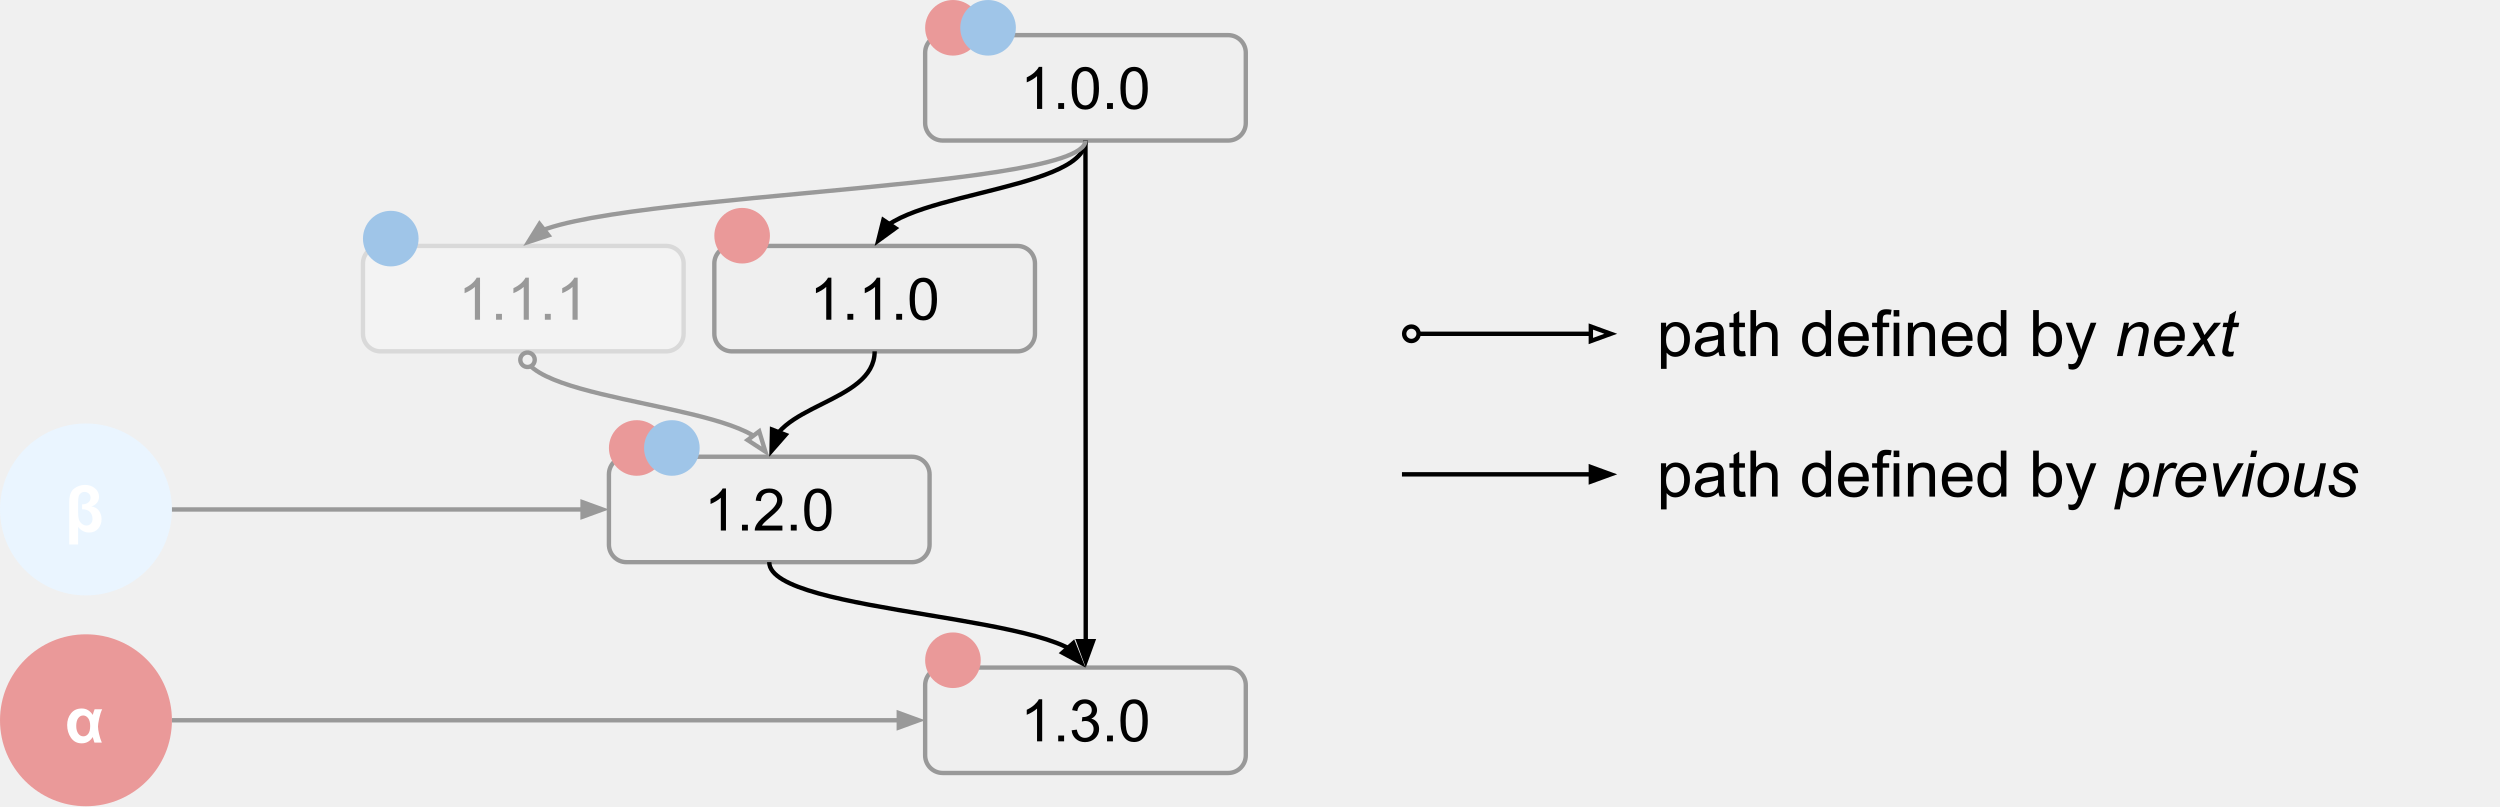
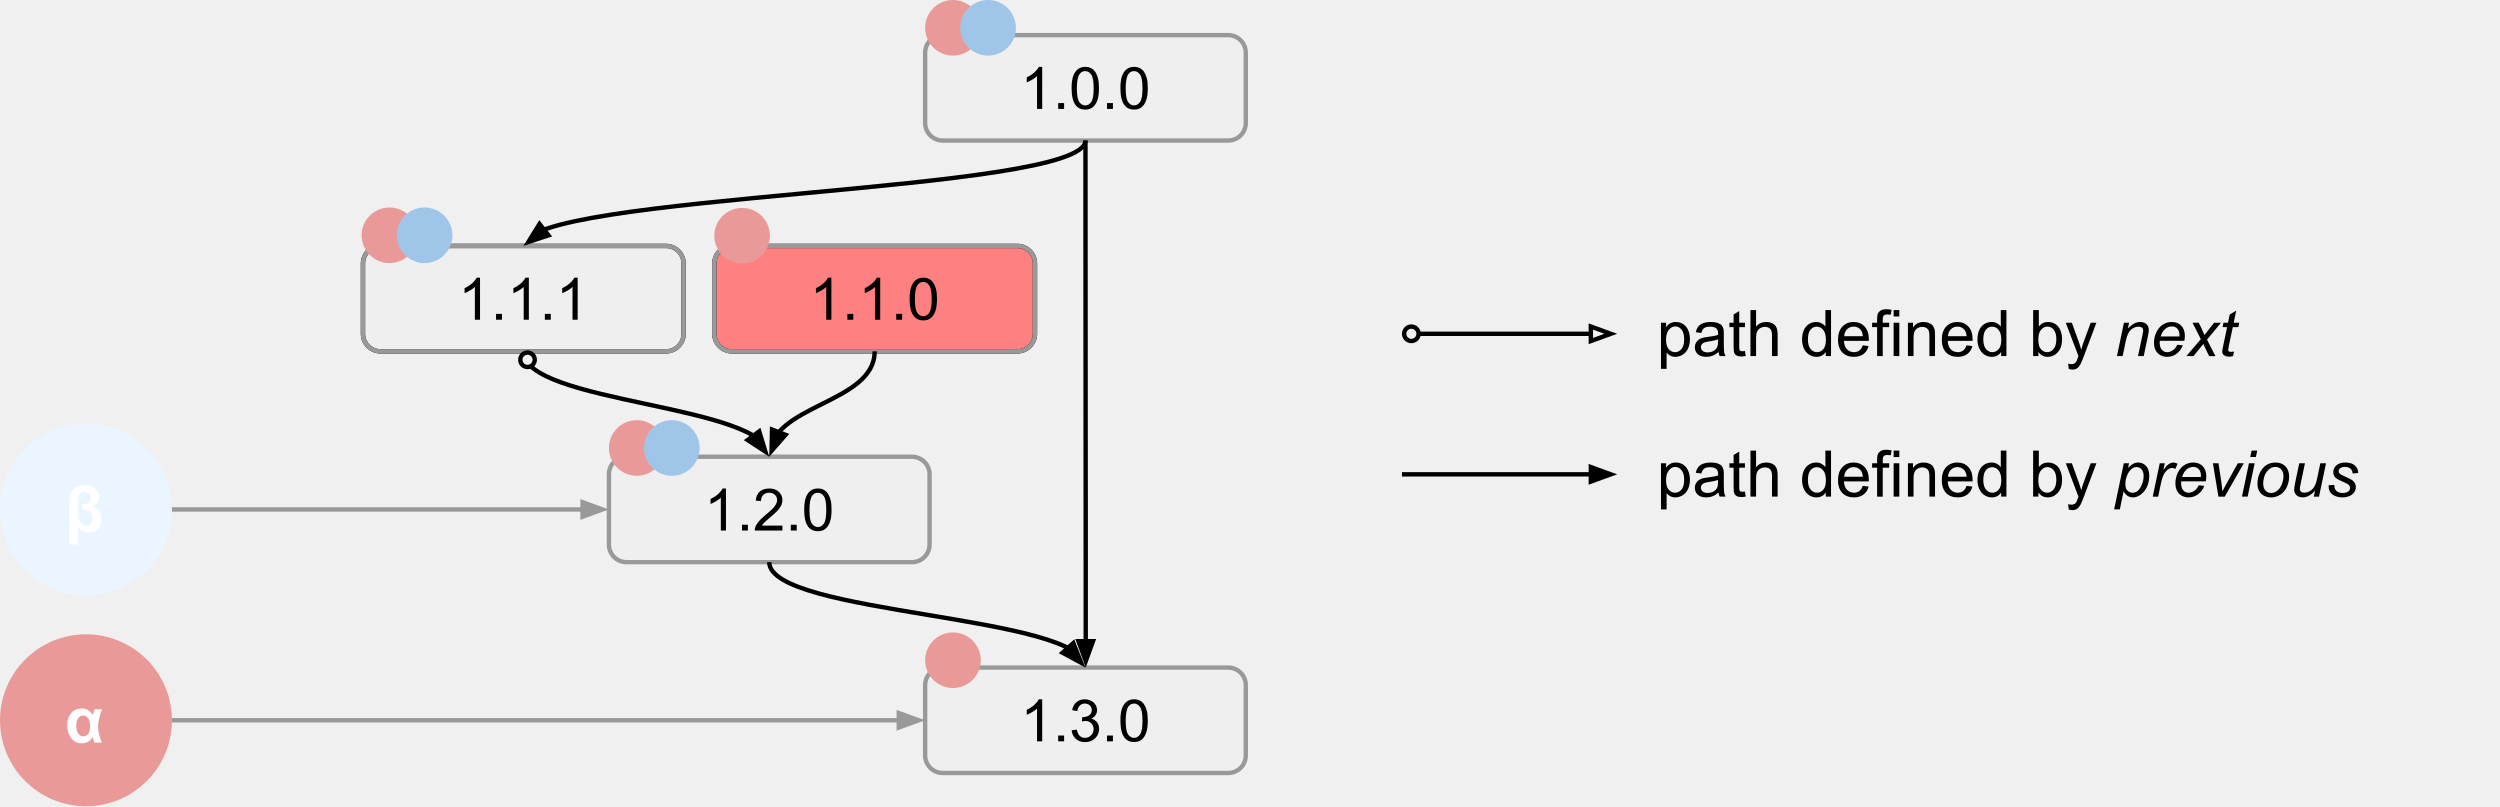
<svg xmlns="http://www.w3.org/2000/svg" version="1.1" viewBox="0 0 569.228 183.575" stroke-miterlimit="10" id="svg938" width="569.228" height="183.575" style="fill:none;stroke:none;stroke-linecap:square;stroke-miterlimit:10">
  <defs id="defs942" />
  <clipPath id="p.0">
    <path d="M 0,0 H 1152 V 864 H 0 Z" id="path803" style="clip-rule:nonzero" />
  </clipPath>
  <path style="fill:#000000;fill-opacity:0;fill-rule:evenodd" id="path806" d="m -250.063,-340 h 1152 v 864 h -1152 z" />
  <path style="fill:#efefef;fill-rule:evenodd" id="path808" d="m 210.646,12 v 0 c 0,-2.209 1.791,-4 4,-4 h 65.008 c 1.061,0 2.078,0.421 2.828,1.172 0.75,0.75 1.172,1.768 1.172,2.828 v 16 c 0,2.209 -1.791,4 -4,4 h -65.008 c -2.209,0 -4,-1.791 -4,-4 z" />
  <path style="fill-rule:evenodd;stroke:#999999;stroke-width:1;stroke-linecap:butt;stroke-linejoin:round" id="path810" d="m 210.646,12 v 0 c 0,-2.209 1.791,-4 4,-4 h 65.008 c 1.061,0 2.078,0.421 2.828,1.172 0.75,0.75 1.172,1.768 1.172,2.828 v 16 c 0,2.209 -1.791,4 -4,4 h -65.008 c -2.209,0 -4,-1.791 -4,-4 z" />
  <path style="fill:#000000;fill-rule:nonzero" id="path812" d="m 237.297,24.8 h -1.172 v -7.469 q -0.422,0.406 -1.109,0.812 -0.688,0.406 -1.234,0.609 V 17.613 q 0.984,-0.453 1.719,-1.109 0.734,-0.672 1.031,-1.281 h 0.766 z m 3.647,0 v -1.328 h 1.344 V 24.8 Z m 3.047,-4.703 q 0,-1.688 0.344,-2.719 0.359,-1.031 1.047,-1.594 0.688,-0.562 1.719,-0.562 0.781,0 1.359,0.312 0.578,0.297 0.953,0.891 0.375,0.578 0.594,1.422 0.219,0.828 0.219,2.25 0,1.672 -0.359,2.703 -0.344,1.031 -1.031,1.594 -0.672,0.562 -1.734,0.562 -1.375,0 -2.156,-0.984 -0.953,-1.188 -0.953,-3.875 z m 1.203,0 q 0,2.344 0.547,3.125 0.562,0.781 1.359,0.781 0.812,0 1.359,-0.781 0.562,-0.781 0.562,-3.125 0,-2.359 -0.562,-3.125 -0.547,-0.781 -1.359,-0.781 -0.812,0 -1.297,0.688 -0.609,0.875 -0.609,3.219 z m 6.866,4.703 v -1.328 h 1.344 V 24.8 Z m 3.047,-4.703 q 0,-1.688 0.344,-2.719 0.359,-1.031 1.047,-1.594 0.688,-0.562 1.719,-0.562 0.781,0 1.359,0.312 0.578,0.297 0.953,0.891 0.375,0.578 0.594,1.422 0.219,0.828 0.219,2.25 0,1.672 -0.359,2.703 -0.344,1.031 -1.031,1.594 -0.672,0.562 -1.734,0.562 -1.375,0 -2.156,-0.984 -0.953,-1.188 -0.953,-3.875 z m 1.203,0 q 0,2.344 0.547,3.125 0.562,0.781 1.359,0.781 0.812,0 1.359,-0.781 0.562,-0.781 0.562,-3.125 0,-2.359 -0.562,-3.125 -0.547,-0.781 -1.359,-0.781 -0.812,0 -1.297,0.688 -0.609,0.875 -0.609,3.219 z" />
-   <path style="fill:#efefef;fill-rule:evenodd" id="path814" d="m 162.646,60 v 0 c 0,-2.209 1.791,-4 4,-4 h 65.008 c 1.061,0 2.078,0.421 2.828,1.172 0.75,0.75 1.172,1.768 1.172,2.828 v 16 c 0,2.209 -1.791,4 -4,4 h -65.008 c -2.209,0 -4,-1.791 -4,-4 z" />
+   <path style="fill:#ff8080;fill-rule:evenodd;stroke:#000000;stroke-opacity:1" id="path814" d="m 162.646,60 v 0 c 0,-2.209 1.791,-4 4,-4 h 65.008 c 1.061,0 2.078,0.421 2.828,1.172 0.75,0.75 1.172,1.768 1.172,2.828 v 16 c 0,2.209 -1.791,4 -4,4 h -65.008 c -2.209,0 -4,-1.791 -4,-4 z" />
  <path style="fill-rule:evenodd;stroke:#999999;stroke-width:1;stroke-linecap:butt;stroke-linejoin:round" id="path816" d="m 162.646,60 v 0 c 0,-2.209 1.791,-4 4,-4 h 65.008 c 1.061,0 2.078,0.421 2.828,1.172 0.75,0.75 1.172,1.768 1.172,2.828 v 16 c 0,2.209 -1.791,4 -4,4 h -65.008 c -2.209,0 -4,-1.791 -4,-4 z" />
  <path style="fill:#000000;fill-rule:nonzero" id="path818" d="m 189.297,72.8 h -1.172 v -7.469 q -0.422,0.406 -1.109,0.812 -0.688,0.406 -1.234,0.609 V 65.612 q 0.984,-0.453 1.719,-1.109 0.734,-0.672 1.031,-1.281 h 0.766 z m 3.647,0 v -1.328 h 1.344 V 72.8 Z m 7.469,0 h -1.172 v -7.469 q -0.422,0.406 -1.109,0.812 -0.688,0.406 -1.234,0.609 V 65.612 q 0.984,-0.453 1.719,-1.109 0.734,-0.672 1.031,-1.281 h 0.766 z m 3.647,0 v -1.328 h 1.344 V 72.8 Z m 3.047,-4.703 q 0,-1.688 0.344,-2.719 0.359,-1.031 1.047,-1.594 0.688,-0.562 1.719,-0.562 0.781,0 1.359,0.312 0.578,0.297 0.953,0.891 0.375,0.578 0.594,1.422 0.219,0.828 0.219,2.25 0,1.672 -0.359,2.703 -0.344,1.031 -1.031,1.594 -0.672,0.562 -1.734,0.562 -1.375,0 -2.156,-0.984 -0.953,-1.188 -0.953,-3.875 z m 1.203,0 q 0,2.344 0.547,3.125 0.562,0.781 1.359,0.781 0.812,0 1.359,-0.781 0.562,-0.781 0.562,-3.125 0,-2.359 -0.562,-3.125 -0.547,-0.781 -1.359,-0.781 -0.812,0 -1.297,0.688 -0.609,0.875 -0.609,3.219 z" />
  <path style="fill:#efefef;fill-rule:evenodd" id="path820" d="m 138.646,108 v 0 c 0,-2.209 1.791,-4 4,-4 h 65.008 c 1.061,0 2.078,0.421 2.828,1.172 0.75,0.75 1.172,1.768 1.172,2.828 v 16 c 0,2.209 -1.791,4 -4,4 h -65.008 c -2.209,0 -4,-1.791 -4,-4 z" />
  <path style="fill-rule:evenodd;stroke:#999999;stroke-width:1;stroke-linecap:butt;stroke-linejoin:round" id="path822" d="m 138.646,108 v 0 c 0,-2.209 1.791,-4 4,-4 h 65.008 c 1.061,0 2.078,0.421 2.828,1.172 0.75,0.75 1.172,1.768 1.172,2.828 v 16 c 0,2.209 -1.791,4 -4,4 h -65.008 c -2.209,0 -4,-1.791 -4,-4 z" />
  <path style="fill:#000000;fill-rule:nonzero" id="path824" d="m 165.297,120.8 h -1.172 v -7.469 q -0.422,0.406 -1.109,0.812 -0.688,0.406 -1.234,0.609 v -1.141 q 0.984,-0.453 1.719,-1.109 0.734,-0.672 1.031,-1.281 h 0.766 z m 3.647,0 v -1.328 h 1.344 V 120.8 Z m 9.203,-1.125 v 1.125 h -6.297 q -0.016,-0.422 0.141,-0.812 0.234,-0.641 0.766,-1.266 0.531,-0.625 1.531,-1.453 1.562,-1.266 2.109,-2.016 0.547,-0.75 0.547,-1.406 0,-0.703 -0.5,-1.172 -0.5,-0.484 -1.297,-0.484 -0.859,0 -1.375,0.516 -0.5,0.5 -0.5,1.391 l -1.203,-0.109 q 0.125,-1.359 0.922,-2.062 0.812,-0.703 2.172,-0.703 1.375,0 2.172,0.766 0.812,0.75 0.812,1.875 0,0.578 -0.234,1.141 -0.234,0.547 -0.781,1.156 -0.547,0.609 -1.812,1.672 -1.047,0.891 -1.359,1.219 -0.297,0.312 -0.484,0.625 z m 1.912,1.125 v -1.328 h 1.344 V 120.8 Z m 3.047,-4.703 q 0,-1.688 0.344,-2.719 0.359,-1.031 1.047,-1.594 0.688,-0.562 1.719,-0.562 0.781,0 1.359,0.312 0.578,0.297 0.953,0.891 0.375,0.578 0.594,1.422 0.219,0.828 0.219,2.25 0,1.672 -0.359,2.703 -0.344,1.031 -1.031,1.594 -0.672,0.562 -1.734,0.562 -1.375,0 -2.156,-0.984 -0.953,-1.188 -0.953,-3.875 z m 1.203,0 q 0,2.344 0.547,3.125 0.562,0.781 1.359,0.781 0.812,0 1.359,-0.781 0.562,-0.781 0.562,-3.125 0,-2.359 -0.562,-3.125 -0.547,-0.781 -1.359,-0.781 -0.812,0 -1.297,0.688 -0.609,0.875 -0.609,3.219 z" />
  <path style="fill:#efefef;fill-rule:evenodd" id="path826" d="m 210.646,156 v 0 c 0,-2.209 1.791,-4 4,-4 h 65.008 c 1.061,0 2.078,0.421 2.828,1.172 0.75,0.75 1.172,1.768 1.172,2.828 v 16 c 0,2.209 -1.791,4 -4,4 h -65.008 c -2.209,0 -4,-1.791 -4,-4 z" />
  <path style="fill-rule:evenodd;stroke:#999999;stroke-width:1;stroke-linecap:butt;stroke-linejoin:round" id="path828" d="m 210.646,156 v 0 c 0,-2.209 1.791,-4 4,-4 h 65.008 c 1.061,0 2.078,0.421 2.828,1.172 0.75,0.75 1.172,1.768 1.172,2.828 v 16 c 0,2.209 -1.791,4 -4,4 h -65.008 c -2.209,0 -4,-1.791 -4,-4 z" />
  <path style="fill:#000000;fill-rule:nonzero" id="path830" d="m 237.297,168.8 h -1.172 v -7.469 q -0.422,0.406 -1.109,0.812 -0.688,0.406 -1.234,0.609 v -1.141 q 0.984,-0.453 1.719,-1.109 0.734,-0.672 1.031,-1.281 h 0.766 z m 3.647,0 v -1.328 h 1.344 V 168.8 Z m 3.062,-2.516 1.172,-0.156 q 0.203,1 0.688,1.438 0.484,0.438 1.172,0.438 0.828,0 1.391,-0.578 0.578,-0.578 0.578,-1.422 0,-0.797 -0.531,-1.312 -0.516,-0.531 -1.328,-0.531 -0.344,0 -0.828,0.125 l 0.125,-1.031 q 0.125,0.016 0.188,0.016 0.75,0 1.344,-0.391 0.609,-0.391 0.609,-1.203 0,-0.641 -0.438,-1.062 -0.438,-0.422 -1.125,-0.422 -0.688,0 -1.141,0.438 -0.453,0.422 -0.594,1.281 l -1.172,-0.219 q 0.219,-1.172 0.984,-1.812 0.766,-0.656 1.891,-0.656 0.781,0 1.438,0.344 0.656,0.328 1,0.906 0.359,0.578 0.359,1.234 0,0.609 -0.344,1.125 -0.328,0.5 -0.969,0.797 0.844,0.203 1.312,0.828 0.469,0.609 0.469,1.531 0,1.25 -0.922,2.125 -0.906,0.859 -2.297,0.859 -1.25,0 -2.094,-0.75 -0.828,-0.75 -0.938,-1.938 z m 8.053,2.516 v -1.328 h 1.344 V 168.8 Z m 3.047,-4.703 q 0,-1.688 0.344,-2.719 0.359,-1.031 1.047,-1.594 0.688,-0.562 1.719,-0.562 0.781,0 1.359,0.312 0.578,0.297 0.953,0.891 0.375,0.578 0.594,1.422 0.219,0.828 0.219,2.25 0,1.672 -0.359,2.703 -0.344,1.031 -1.031,1.594 -0.672,0.562 -1.734,0.562 -1.375,0 -2.156,-0.984 -0.953,-1.188 -0.953,-3.875 z m 1.203,0 q 0,2.344 0.547,3.125 0.562,0.781 1.359,0.781 0.812,0 1.359,-0.781 0.562,-0.781 0.562,-3.125 0,-2.359 -0.562,-3.125 -0.547,-0.781 -1.359,-0.781 -0.812,0 -1.297,0.688 -0.609,0.875 -0.609,3.219 z" />
  <path style="fill:#000000;fill-opacity:0;fill-rule:evenodd" id="path832" d="m 247.15,32 c 0,6 -12,9 -24,12 -12,3 -24,6 -24,12" />
-   <path style="fill-rule:evenodd;stroke:#000000;stroke-width:1;stroke-linecap:butt;stroke-linejoin:round" id="path834" d="m 247.15,32 c 0,6 -12,9 -24,12 -6,1.5 -12,3 -16.5,4.875 -1.125,0.469 -2.156,0.961 -3.07,1.482 -0.229,0.13 -0.45,0.263 -0.663,0.397 -0.107,0.067 -0.212,0.135 -0.314,0.203 l -0.099,0.067" />
-   <path style="fill:#000000;fill-rule:evenodd;stroke:#000000;stroke-width:1;stroke-linecap:butt" id="path836" d="m 201.133,50.101 -1.166,4.686 3.906,-2.84 z" />
  <path style="fill:#000000;fill-opacity:0;fill-rule:evenodd" id="path838" d="m 199.15,80 c 0,6 -6,9 -12,12 -6,3 -12,6 -12,12" />
  <path style="fill-rule:evenodd;stroke:#000000;stroke-width:1;stroke-linecap:butt;stroke-linejoin:round" id="path840" d="m 199.15,80 c 0,6 -6,9 -12,12 -3,1.5 -6,3 -8.25,4.875 -0.562,0.469 -1.078,0.961 -1.535,1.482 l -0.043,0.05" />
  <path style="fill:#000000;fill-rule:evenodd;stroke:#000000;stroke-width:1;stroke-linecap:butt" id="path842" d="m 175.782,97.809 -0.103,4.828 3.183,-3.632 z" />
  <path style="fill:#000000;fill-opacity:0;fill-rule:evenodd" id="path844" d="m 175.15,128 c 0,6 18,9 36,12 18,3 36,6 36,12" />
  <path style="fill-rule:evenodd;stroke:#000000;stroke-width:1;stroke-linecap:butt;stroke-linejoin:round" id="path846" d="m 175.15,128 c 0,6 18,9 36,12 9,1.5 18,3 24.75,4.875 1.688,0.469 3.234,0.961 4.606,1.482 0.686,0.261 1.327,0.529 1.92,0.805 0.148,0.069 0.294,0.139 0.436,0.209 l 0.296,0.15" />
  <path style="fill:#000000;fill-rule:evenodd;stroke:#000000;stroke-width:1;stroke-linecap:butt" id="path848" d="m 241.924,148.62 4.253,2.289 -1.787,-4.487 z" />
  <path style="fill:#000000;fill-opacity:0;fill-rule:evenodd" id="path850" d="m 247.15,32 c 0,30 0.016,45 0.032,60 0.016,15 0.032,30 0.032,60" />
  <path style="fill-rule:evenodd;stroke:#000000;stroke-width:1;stroke-linecap:butt;stroke-linejoin:round" id="path852" d="m 247.15,32 c 0,30 0.016,45 0.032,60 0.008,7.5 0.016,15 0.022,24.375 0.003,4.688 0.005,9.844 0.007,15.703 L 247.212,146" />
  <path style="fill:#000000;fill-rule:evenodd;stroke:#000000;stroke-width:1;stroke-linecap:butt" id="path854" d="m 245.56,146 1.652,4.538 1.651,-4.538 z" />
-   <path style="fill:#f3f3f3;fill-rule:evenodd" id="path856" d="m 82.646,60 v 0 c 0,-2.209 1.791,-4 4,-4 h 65.008 c 1.061,0 2.078,0.421 2.828,1.172 0.75,0.75 1.172,1.768 1.172,2.828 v 16 c 0,2.209 -1.791,4 -4,4 H 86.646 c -2.209,0 -4,-1.791 -4,-4 z" />
-   <path style="fill-rule:evenodd;stroke:#d9d9d9;stroke-width:1;stroke-linecap:butt;stroke-linejoin:round" id="path858" d="m 82.646,60 v 0 c 0,-2.209 1.791,-4 4,-4 h 65.008 c 1.061,0 2.078,0.421 2.828,1.172 0.75,0.75 1.172,1.768 1.172,2.828 v 16 c 0,2.209 -1.791,4 -4,4 H 86.646 c -2.209,0 -4,-1.791 -4,-4 z" />
-   <path style="fill:#999999;fill-rule:nonzero" id="path860" d="m 109.297,72.8 h -1.172 v -7.469 q -0.422,0.406 -1.109,0.812 -0.688,0.406 -1.234,0.609 V 65.612 q 0.984,-0.453 1.719,-1.109 0.734,-0.672 1.031,-1.281 h 0.766 z m 3.647,0 v -1.328 h 1.344 V 72.8 Z m 7.469,0 h -1.172 v -7.469 q -0.422,0.406 -1.109,0.812 -0.688,0.406 -1.234,0.609 V 65.612 q 0.984,-0.453 1.719,-1.109 0.734,-0.672 1.031,-1.281 h 0.766 z m 3.647,0 v -1.328 h 1.344 V 72.8 Z m 7.469,0 h -1.172 v -7.469 q -0.422,0.406 -1.109,0.812 -0.688,0.406 -1.234,0.609 V 65.612 q 0.984,-0.453 1.719,-1.109 0.734,-0.672 1.031,-1.281 h 0.766 z" />
+   <path style="fill:#efefef;fill-rule:evenodd;stroke:#000000;stroke-opacity:1;fill-opacity:1" id="path856" d="m 82.646,60 v 0 c 0,-2.209 1.791,-4 4,-4 h 65.008 c 1.061,0 2.078,0.421 2.828,1.172 0.75,0.75 1.172,1.768 1.172,2.828 v 16 c 0,2.209 -1.791,4 -4,4 H 86.646 c -2.209,0 -4,-1.791 -4,-4 z" />
+   <path style="fill-rule:evenodd;stroke:#999999;stroke-width:1;stroke-linecap:butt;stroke-linejoin:round;stroke-opacity:1" id="path858" d="m 82.646,60 v 0 c 0,-2.209 1.791,-4 4,-4 h 65.008 c 1.061,0 2.078,0.421 2.828,1.172 0.75,0.75 1.172,1.768 1.172,2.828 v 16 c 0,2.209 -1.791,4 -4,4 H 86.646 c -2.209,0 -4,-1.791 -4,-4 z" />
+   <path style="fill:#000000;fill-rule:nonzero;fill-opacity:1" id="path860" d="m 109.297,72.8 h -1.172 v -7.469 q -0.422,0.406 -1.109,0.812 -0.688,0.406 -1.234,0.609 V 65.612 q 0.984,-0.453 1.719,-1.109 0.734,-0.672 1.031,-1.281 h 0.766 z m 3.647,0 v -1.328 h 1.344 V 72.8 Z m 7.469,0 h -1.172 v -7.469 q -0.422,0.406 -1.109,0.812 -0.688,0.406 -1.234,0.609 V 65.612 q 0.984,-0.453 1.719,-1.109 0.734,-0.672 1.031,-1.281 h 0.766 z m 3.647,0 v -1.328 h 1.344 V 72.8 Z m 7.469,0 h -1.172 v -7.469 q -0.422,0.406 -1.109,0.812 -0.688,0.406 -1.234,0.609 V 65.612 q 0.984,-0.453 1.719,-1.109 0.734,-0.672 1.031,-1.281 h 0.766 z" />
  <path style="fill:#000000;fill-opacity:0;fill-rule:evenodd" id="path862" d="m 247.15,32 c 0,6 -32,9 -64,12 -32,3 -64,6 -64,12" />
-   <path style="fill-rule:evenodd;stroke:#999999;stroke-width:1;stroke-linecap:butt;stroke-linejoin:round" id="path864" d="m 247.15,32 c 0,6 -32,9 -64,12 -16,1.5 -32,3 -44,4.875 -6,0.938 -11,1.969 -14.5,3.141 -0.219,0.073 -0.432,0.147 -0.639,0.221 l -0.146,0.053" />
-   <path style="fill:#999999;fill-rule:evenodd;stroke:#999999;stroke-width:1;stroke-linecap:butt" id="path866" d="m 122.844,50.992 -2.546,4.104 4.588,-1.508 z" />
+   <path style="fill-rule:evenodd;stroke:#000000;stroke-width:1;stroke-linecap:butt;stroke-linejoin:round;stroke-opacity:1" id="path864" d="m 247.15,32 c 0,6 -32,9 -64,12 -16,1.5 -32,3 -44,4.875 -6,0.938 -11,1.969 -14.5,3.141 -0.219,0.073 -0.432,0.147 -0.639,0.221 l -0.146,0.053" />
+   <path style="fill:#000000;fill-rule:evenodd;stroke:#000000;stroke-width:1;stroke-linecap:butt;stroke-opacity:1;fill-opacity:1" id="path866" d="m 122.844,50.992 -2.546,4.104 4.588,-1.508 z" />
  <path style="fill:#000000;fill-opacity:0;fill-rule:evenodd" id="path868" d="m 119.15,80 c 0,6 14,9 28,12 14,3 28,6 28,12" />
-   <path style="fill-rule:evenodd;stroke:#999999;stroke-width:1;stroke-linecap:butt;stroke-linejoin:round" id="path870" d="m 120.849,83.388 0.164,0.151 c 0.17,0.151 0.352,0.3 0.543,0.446 1.531,1.172 3.719,2.203 6.344,3.141 5.25,1.875 12.25,3.375 19.25,4.875 7,1.5 14,3 19.25,4.875 1.312,0.469 2.516,0.961 3.582,1.482 0.533,0.261 1.032,0.529 1.494,0.805 l 0.068,0.042" />
-   <path style="fill-rule:nonzero;stroke:#999999;stroke-width:1;stroke-linecap:butt" id="path872" d="m 119.374,80.447 c 0.812,-0.407 1.801,-0.079 2.208,0.733 0.407,0.812 0.079,1.801 -0.733,2.208 -0.812,0.407 -1.801,0.079 -2.208,-0.733 -0.407,-0.812 -0.079,-1.801 0.733,-2.208 z" />
-   <path style="fill-rule:evenodd;stroke:#999999;stroke-width:1;stroke-linecap:butt" id="path874" d="m 170.224,100.197 4.047,2.634 -1.407,-4.62 z" />
+   <path style="fill-rule:evenodd;stroke:#000000;stroke-width:1;stroke-linecap:butt;stroke-linejoin:round;stroke-opacity:1" id="path870" d="m 120.849,83.388 0.164,0.151 c 0.17,0.151 0.352,0.3 0.543,0.446 1.531,1.172 3.719,2.203 6.344,3.141 5.25,1.875 12.25,3.375 19.25,4.875 7,1.5 14,3 19.25,4.875 1.312,0.469 2.516,0.961 3.582,1.482 0.533,0.261 1.032,0.529 1.494,0.805 l 0.068,0.042" />
+   <path style="fill-rule:nonzero;stroke:#000000;stroke-width:1;stroke-linecap:butt;stroke-opacity:1" id="path872" d="m 119.374,80.447 c 0.812,-0.407 1.801,-0.079 2.208,0.733 0.407,0.812 0.079,1.801 -0.733,2.208 -0.812,0.407 -1.801,0.079 -2.208,-0.733 -0.407,-0.812 -0.079,-1.801 0.733,-2.208 z" />
+   <path style="fill-rule:evenodd;stroke:#000000;stroke-width:1;stroke-linecap:butt;stroke-opacity:1;fill:#000000;fill-opacity:1" id="path874" d="m 170.224,100.197 4.047,2.634 -1.407,-4.62 z" />
  <path style="fill:#000000;fill-opacity:0;fill-rule:evenodd" id="path876" d="m 319.213,76 h 49.008" />
  <path style="fill-rule:evenodd;stroke:#000000;stroke-width:1;stroke-linecap:butt;stroke-linejoin:round" id="path878" d="m 323.003,76 h 39.218" />
  <path style="fill-rule:nonzero;stroke:#000000;stroke-width:1;stroke-linecap:butt" id="path880" d="m 319.713,76 c 0,-0.909 0.737,-1.645 1.645,-1.645 0.909,0 1.645,0.736 1.645,1.645 0,0.909 -0.737,1.645 -1.645,1.645 -0.909,0 -1.645,-0.736 -1.645,-1.645 z" />
  <path style="fill-rule:evenodd;stroke:#000000;stroke-width:1;stroke-linecap:butt" id="path882" d="M 362.22,77.652 366.759,76 362.22,74.348 Z" />
  <path style="fill:#000000;fill-opacity:0;fill-rule:evenodd" id="path884" d="m 319.213,108 h 49.008" />
  <path style="fill-rule:evenodd;stroke:#000000;stroke-width:1;stroke-linecap:butt;stroke-linejoin:round" id="path886" d="m 319.213,108 h 43.008" />
  <path style="fill:#000000;fill-rule:evenodd;stroke:#000000;stroke-width:1;stroke-linecap:butt" id="path888" d="M 362.22,109.652 366.759,108 l -4.538,-1.652 z" />
  <path style="fill:#000000;fill-opacity:0;fill-rule:evenodd" id="path890" d="m 368.22,96 h 201.008 v 24 H 368.22 Z" />
  <path style="fill:#000000;fill-rule:nonzero" id="path892" d="m 378.189,115.986 v -10.5 h 1.172 v 0.984 q 0.422,-0.578 0.938,-0.859 0.516,-0.297 1.266,-0.297 0.969,0 1.719,0.5 0.75,0.5 1.125,1.422 0.375,0.906 0.375,1.984 0,1.172 -0.422,2.109 -0.406,0.922 -1.219,1.422 -0.797,0.5 -1.672,0.5 -0.641,0 -1.156,-0.266 -0.516,-0.281 -0.844,-0.688 v 3.688 z m 1.156,-6.656 q 0,1.453 0.594,2.156 0.609,0.703 1.453,0.703 0.859,0 1.469,-0.719 0.609,-0.734 0.609,-2.25 0,-1.453 -0.609,-2.172 -0.594,-0.734 -1.422,-0.734 -0.812,0 -1.453,0.781 -0.641,0.766 -0.641,2.234 z m 11.948,2.812 q -0.719,0.609 -1.375,0.859 -0.656,0.25 -1.422,0.25 -1.25,0 -1.922,-0.609 -0.672,-0.609 -0.672,-1.562 0,-0.562 0.25,-1.016 0.25,-0.469 0.656,-0.75 0.422,-0.281 0.938,-0.422 0.375,-0.094 1.141,-0.188 1.562,-0.188 2.297,-0.453 0.016,-0.266 0.016,-0.328 0,-0.797 -0.375,-1.109 -0.484,-0.438 -1.453,-0.438 -0.922,0 -1.359,0.328 -0.422,0.312 -0.625,1.109 l -1.266,-0.172 q 0.172,-0.797 0.562,-1.297 0.391,-0.5 1.141,-0.766 0.75,-0.266 1.719,-0.266 0.984,0 1.594,0.234 0.609,0.219 0.891,0.562 0.281,0.344 0.406,0.875 0.062,0.328 0.062,1.188 v 1.719 q 0,1.797 0.078,2.281 0.078,0.469 0.328,0.906 h -1.344 q -0.203,-0.406 -0.266,-0.938 z m -0.109,-2.875 q -0.703,0.281 -2.094,0.484 -0.797,0.109 -1.125,0.266 -0.328,0.141 -0.516,0.422 -0.172,0.266 -0.172,0.594 0,0.516 0.391,0.859 0.391,0.344 1.141,0.344 0.734,0 1.312,-0.312 0.594,-0.328 0.859,-0.891 0.203,-0.438 0.203,-1.297 z m 6.12,2.656 0.188,1.141 q -0.547,0.109 -0.984,0.109 -0.688,0 -1.078,-0.219 -0.391,-0.219 -0.547,-0.578 -0.156,-0.359 -0.156,-1.516 v -4.375 h -0.953 v -1 h 0.953 v -1.891 l 1.281,-0.766 v 2.656 h 1.297 v 1 h -1.297 v 4.438 q 0,0.547 0.062,0.719 0.078,0.156 0.219,0.25 0.156,0.078 0.453,0.078 0.203,0 0.562,-0.047 z m 1.259,1.156 v -10.484 h 1.281 v 3.75 q 0.906,-1.031 2.281,-1.031 0.844,0 1.469,0.328 0.625,0.328 0.891,0.922 0.266,0.578 0.266,1.703 v 4.812 h -1.281 v -4.812 q 0,-0.969 -0.422,-1.406 -0.422,-0.438 -1.188,-0.438 -0.578,0 -1.078,0.297 -0.5,0.297 -0.719,0.812 -0.219,0.5 -0.219,1.391 v 4.156 z m 17.145,0 v -0.953 q -0.719,1.125 -2.125,1.125 -0.906,0 -1.672,-0.5 -0.75,-0.5 -1.172,-1.391 -0.422,-0.906 -0.422,-2.078 0,-1.141 0.375,-2.062 0.391,-0.922 1.141,-1.406 0.766,-0.5 1.703,-0.5 0.688,0 1.219,0.297 0.531,0.281 0.875,0.734 v -3.75 h 1.281 v 10.484 z m -4.062,-3.797 q 0,1.469 0.609,2.188 0.625,0.719 1.453,0.719 0.844,0 1.438,-0.688 0.594,-0.688 0.594,-2.109 0,-1.562 -0.609,-2.281 -0.594,-0.734 -1.484,-0.734 -0.844,0 -1.422,0.703 -0.578,0.703 -0.578,2.203 z m 12.495,1.344 1.328,0.172 q -0.312,1.172 -1.172,1.812 -0.844,0.641 -2.172,0.641 -1.672,0 -2.656,-1.016 -0.969,-1.031 -0.969,-2.891 0,-1.922 0.984,-2.969 1,-1.062 2.578,-1.062 1.516,0 2.484,1.031 0.969,1.031 0.969,2.922 0,0.109 -0.016,0.344 h -5.656 q 0.062,1.25 0.703,1.922 0.641,0.656 1.594,0.656 0.703,0 1.203,-0.359 0.5,-0.375 0.797,-1.203 z m -4.234,-2.078 h 4.25 q -0.094,-0.953 -0.484,-1.438 -0.625,-0.75 -1.609,-0.75 -0.875,0 -1.484,0.594 -0.609,0.594 -0.672,1.594 z m 7.495,4.531 v -6.594 h -1.141 v -1 h 1.141 v -0.812 q 0,-0.766 0.125,-1.141 0.188,-0.5 0.656,-0.812 0.469,-0.312 1.312,-0.312 0.547,0 1.203,0.125 l -0.188,1.125 q -0.406,-0.062 -0.766,-0.062 -0.578,0 -0.828,0.25 -0.234,0.25 -0.234,0.938 v 0.703 h 1.469 v 1 h -1.469 v 6.594 z m 3.759,-9.016 v -1.469 h 1.297 v 1.469 z m 0,9.016 v -7.594 h 1.297 v 7.594 z m 3.256,0 v -7.594 h 1.156 v 1.078 q 0.844,-1.25 2.422,-1.25 0.688,0 1.266,0.25 0.578,0.234 0.859,0.641 0.281,0.406 0.406,0.953 0.062,0.359 0.062,1.25 v 4.672 h -1.281 v -4.625 q 0,-0.781 -0.156,-1.172 -0.156,-0.391 -0.547,-0.625 -0.375,-0.234 -0.891,-0.234 -0.812,0 -1.422,0.531 -0.594,0.516 -0.594,1.969 v 4.156 z m 13.354,-2.453 1.328,0.172 q -0.312,1.172 -1.172,1.812 -0.844,0.641 -2.172,0.641 -1.672,0 -2.656,-1.016 -0.969,-1.031 -0.969,-2.891 0,-1.922 0.984,-2.969 1,-1.062 2.578,-1.062 1.516,0 2.484,1.031 0.969,1.031 0.969,2.922 0,0.109 -0.016,0.344 h -5.656 q 0.062,1.25 0.703,1.922 0.641,0.656 1.594,0.656 0.703,0 1.203,-0.359 0.5,-0.375 0.797,-1.203 z m -4.234,-2.078 h 4.25 q -0.094,-0.953 -0.484,-1.438 -0.625,-0.75 -1.609,-0.75 -0.875,0 -1.484,0.594 -0.609,0.594 -0.672,1.594 z m 12.104,4.531 v -0.953 q -0.719,1.125 -2.125,1.125 -0.906,0 -1.672,-0.5 -0.75,-0.5 -1.172,-1.391 -0.422,-0.906 -0.422,-2.078 0,-1.141 0.375,-2.062 0.391,-0.922 1.141,-1.406 0.766,-0.5 1.703,-0.5 0.688,0 1.219,0.297 0.531,0.281 0.875,0.734 v -3.75 h 1.281 v 10.484 z m -4.062,-3.797 q 0,1.469 0.609,2.188 0.625,0.719 1.453,0.719 0.844,0 1.438,-0.688 0.594,-0.688 0.594,-2.109 0,-1.562 -0.609,-2.281 -0.594,-0.734 -1.484,-0.734 -0.844,0 -1.422,0.703 -0.578,0.703 -0.578,2.203 z m 12.551,3.797 h -1.203 v -10.484 h 1.297 v 3.734 q 0.812,-1.016 2.078,-1.016 0.703,0 1.328,0.281 0.625,0.281 1.031,0.797 0.406,0.5 0.625,1.234 0.234,0.719 0.234,1.531 0,1.969 -0.969,3.031 -0.953,1.062 -2.312,1.062 -1.344,0 -2.109,-1.125 z m -0.016,-3.859 q 0,1.375 0.375,1.984 0.609,0.984 1.641,0.984 0.844,0 1.453,-0.734 0.625,-0.734 0.625,-2.188 0,-1.484 -0.594,-2.188 -0.594,-0.719 -1.422,-0.719 -0.844,0 -1.469,0.734 -0.609,0.734 -0.609,2.125 z m 6.917,6.781 -0.141,-1.203 q 0.422,0.109 0.734,0.109 0.438,0 0.688,-0.141 0.266,-0.141 0.422,-0.406 0.125,-0.188 0.391,-0.953 0.047,-0.109 0.125,-0.312 l -2.891,-7.609 h 1.391 l 1.578,4.391 q 0.312,0.844 0.547,1.766 0.234,-0.891 0.531,-1.734 l 1.625,-4.422 h 1.297 l -2.891,7.719 q -0.469,1.25 -0.734,1.734 -0.344,0.625 -0.781,0.922 -0.438,0.297 -1.062,0.297 -0.375,0 -0.828,-0.156 z" />
  <path style="fill:#000000;fill-rule:nonzero" id="path894" d="m 481.368,115.986 2.203,-10.5 h 1.188 l -0.219,1.047 q 0.672,-0.688 1.188,-0.953 0.531,-0.266 1.125,-0.266 1.078,0 1.797,0.797 0.719,0.781 0.719,2.25 0,1.188 -0.391,2.172 -0.391,0.969 -0.969,1.562 -0.578,0.594 -1.172,0.875 -0.578,0.281 -1.188,0.281 -1.375,0 -2.125,-1.391 l -0.859,4.125 z m 2.562,-6.016 q 0,0.859 0.125,1.188 0.188,0.469 0.594,0.75 0.406,0.281 0.938,0.281 1.125,0 1.812,-1.25 0.688,-1.266 0.688,-2.562 0,-0.969 -0.469,-1.5 -0.469,-0.531 -1.156,-0.531 -0.484,0 -0.906,0.266 -0.422,0.266 -0.781,0.781 -0.359,0.516 -0.609,1.266 -0.234,0.75 -0.234,1.312 z m 6.229,3.109 1.594,-7.594 h 1.141 l -0.328,1.547 q 0.594,-0.875 1.156,-1.297 0.562,-0.422 1.156,-0.422 0.375,0 0.938,0.266 l -0.516,1.203 q -0.344,-0.234 -0.75,-0.234 -0.672,0 -1.391,0.766 -0.719,0.75 -1.125,2.719 l -0.641,3.047 z m 10.459,-2.578 1.266,0.125 q -0.266,0.938 -1.25,1.781 -0.969,0.844 -2.328,0.844 -0.844,0 -1.547,-0.391 -0.703,-0.391 -1.078,-1.125 -0.359,-0.75 -0.359,-1.703 0,-1.25 0.562,-2.422 0.578,-1.172 1.5,-1.734 0.922,-0.562 1.984,-0.562 1.359,0 2.172,0.844 0.812,0.844 0.812,2.297 0,0.562 -0.109,1.141 h -5.594 q -0.031,0.234 -0.031,0.406 0,1.062 0.484,1.625 0.5,0.562 1.203,0.562 0.672,0 1.312,-0.438 0.641,-0.438 1,-1.25 z m -3.766,-1.891 h 4.266 q 0.016,-0.203 0.016,-0.281 0,-0.969 -0.484,-1.484 -0.484,-0.531 -1.25,-0.531 -0.844,0 -1.531,0.578 -0.672,0.562 -1.016,1.719 z m 8.261,4.469 -1.25,-7.594 h 1.266 l 0.641,4.188 q 0.109,0.672 0.266,2.234 0.375,-0.812 0.953,-1.859 l 2.547,-4.562 h 1.359 l -4.344,7.594 z m 7.25,-9.031 0.312,-1.453 h 1.281 l -0.312,1.453 z m -1.891,9.031 1.594,-7.594 h 1.297 l -1.594,7.594 z m 3.537,-2.891 q 0,-2.219 1.312,-3.672 1.078,-1.203 2.828,-1.203 1.375,0 2.219,0.859 0.844,0.859 0.844,2.312 0,1.312 -0.531,2.438 -0.531,1.125 -1.516,1.734 -0.969,0.594 -2.047,0.594 -0.891,0 -1.625,-0.375 -0.719,-0.391 -1.109,-1.078 -0.375,-0.688 -0.375,-1.609 z m 1.297,-0.125 q 0,1.078 0.516,1.641 0.516,0.547 1.297,0.547 0.422,0 0.828,-0.172 0.406,-0.172 0.75,-0.516 0.359,-0.344 0.609,-0.781 0.25,-0.438 0.391,-0.938 0.234,-0.719 0.234,-1.359 0,-1.031 -0.531,-1.594 -0.516,-0.578 -1.297,-0.578 -0.609,0 -1.109,0.297 -0.5,0.281 -0.906,0.844 -0.406,0.547 -0.594,1.297 -0.188,0.734 -0.188,1.312 z m 11.807,1.641 q -1.359,1.547 -2.797,1.547 -0.875,0 -1.422,-0.5 -0.531,-0.516 -0.531,-1.234 0,-0.484 0.234,-1.656 l 0.922,-4.375 h 1.297 l -1.016,4.859 q -0.141,0.609 -0.141,0.938 0,0.438 0.266,0.672 0.266,0.234 0.766,0.234 0.547,0 1.062,-0.266 0.531,-0.266 0.906,-0.703 0.375,-0.453 0.609,-1.078 0.156,-0.391 0.359,-1.375 l 0.688,-3.281 h 1.297 l -1.594,7.594 h -1.188 z m 3.089,-1.219 1.297,-0.078 q 0,0.547 0.172,0.953 0.172,0.391 0.625,0.641 0.469,0.25 1.078,0.25 0.859,0 1.281,-0.344 0.438,-0.344 0.438,-0.812 0,-0.328 -0.25,-0.641 -0.266,-0.297 -1.297,-0.734 -1.031,-0.438 -1.312,-0.625 -0.484,-0.281 -0.734,-0.672 -0.234,-0.406 -0.234,-0.922 0,-0.906 0.719,-1.547 0.719,-0.641 2,-0.641 1.438,0 2.188,0.656 0.75,0.656 0.766,1.734 l -1.266,0.094 q -0.031,-0.688 -0.484,-1.078 -0.453,-0.406 -1.297,-0.406 -0.672,0 -1.047,0.312 -0.359,0.297 -0.359,0.656 0,0.359 0.312,0.625 0.219,0.188 1.109,0.578 1.484,0.641 1.875,1.016 0.625,0.594 0.625,1.453 0,0.562 -0.359,1.109 -0.344,0.531 -1.062,0.859 -0.703,0.328 -1.672,0.328 -1.312,0 -2.234,-0.656 -0.922,-0.641 -0.875,-2.109 z" />
  <path style="fill:#000000;fill-opacity:0;fill-rule:evenodd" id="path896" d="M 368.22,64 H 569.228 V 88 H 368.22 Z" />
  <path style="fill:#000000;fill-rule:nonzero" id="path898" d="m 378.189,83.986 v -10.5 h 1.172 v 0.984 q 0.422,-0.578 0.938,-0.859 0.516,-0.297 1.266,-0.297 0.969,0 1.719,0.5 0.75,0.5 1.125,1.422 0.375,0.906 0.375,1.984 0,1.172 -0.422,2.109 -0.406,0.922 -1.219,1.422 -0.797,0.5 -1.672,0.5 -0.641,0 -1.156,-0.266 -0.516,-0.281 -0.844,-0.688 v 3.688 z m 1.156,-6.656 q 0,1.453 0.594,2.156 0.609,0.703 1.453,0.703 0.859,0 1.469,-0.719 0.609,-0.734 0.609,-2.25 0,-1.453 -0.609,-2.172 -0.594,-0.734 -1.422,-0.734 -0.812,0 -1.453,0.781 -0.641,0.766 -0.641,2.234 z m 11.948,2.812 q -0.719,0.609 -1.375,0.859 -0.656,0.25 -1.422,0.25 -1.25,0 -1.922,-0.609 -0.672,-0.609 -0.672,-1.562 0,-0.562 0.25,-1.016 0.25,-0.469 0.656,-0.75 0.422,-0.281 0.938,-0.422 0.375,-0.094 1.141,-0.188 1.562,-0.188 2.297,-0.453 0.016,-0.266 0.016,-0.328 0,-0.797 -0.375,-1.109 -0.484,-0.438 -1.453,-0.438 -0.922,0 -1.359,0.328 -0.422,0.312 -0.625,1.109 l -1.266,-0.172 q 0.172,-0.797 0.562,-1.297 0.391,-0.5 1.141,-0.766 0.75,-0.266 1.719,-0.266 0.984,0 1.594,0.234 0.609,0.219 0.891,0.562 0.281,0.344 0.406,0.875 0.062,0.328 0.062,1.188 v 1.719 q 0,1.797 0.078,2.281 0.078,0.469 0.328,0.906 h -1.344 q -0.203,-0.406 -0.266,-0.938 z m -0.109,-2.875 q -0.703,0.281 -2.094,0.484 -0.797,0.109 -1.125,0.266 -0.328,0.141 -0.516,0.422 -0.172,0.266 -0.172,0.594 0,0.516 0.391,0.859 0.391,0.344 1.141,0.344 0.734,0 1.312,-0.312 0.594,-0.328 0.859,-0.891 0.203,-0.438 0.203,-1.297 z m 6.12,2.656 0.188,1.141 q -0.547,0.109 -0.984,0.109 -0.688,0 -1.078,-0.219 -0.391,-0.219 -0.547,-0.578 -0.156,-0.359 -0.156,-1.516 v -4.375 h -0.953 v -1 h 0.953 v -1.891 l 1.281,-0.766 v 2.656 h 1.297 v 1 h -1.297 v 4.438 q 0,0.547 0.062,0.719 0.078,0.156 0.219,0.25 0.156,0.078 0.453,0.078 0.203,0 0.562,-0.047 z m 1.259,1.156 V 70.596 h 1.281 v 3.75 q 0.906,-1.031 2.281,-1.031 0.844,0 1.469,0.328 0.625,0.328 0.891,0.922 0.266,0.578 0.266,1.703 v 4.812 h -1.281 v -4.812 q 0,-0.969 -0.422,-1.406 -0.422,-0.438 -1.188,-0.438 -0.578,0 -1.078,0.297 -0.5,0.297 -0.719,0.812 -0.219,0.5 -0.219,1.391 v 4.156 z m 17.145,0 v -0.953 q -0.719,1.125 -2.125,1.125 -0.906,0 -1.672,-0.5 -0.75,-0.5 -1.172,-1.391 -0.422,-0.906 -0.422,-2.078 0,-1.141 0.375,-2.062 0.391,-0.922 1.141,-1.406 0.766,-0.5 1.703,-0.5 0.688,0 1.219,0.297 0.531,0.281 0.875,0.734 v -3.75 h 1.281 v 10.484 z m -4.062,-3.797 q 0,1.469 0.609,2.188 0.625,0.719 1.453,0.719 0.844,0 1.438,-0.688 0.594,-0.688 0.594,-2.109 0,-1.562 -0.609,-2.281 -0.594,-0.734 -1.484,-0.734 -0.844,0 -1.422,0.703 -0.578,0.703 -0.578,2.203 z m 12.495,1.344 1.328,0.172 q -0.312,1.172 -1.172,1.812 -0.844,0.641 -2.172,0.641 -1.672,0 -2.656,-1.016 -0.969,-1.031 -0.969,-2.891 0,-1.922 0.984,-2.969 1,-1.062 2.578,-1.062 1.516,0 2.484,1.031 0.969,1.031 0.969,2.922 0,0.109 -0.016,0.344 h -5.656 q 0.062,1.25 0.703,1.922 0.641,0.656 1.594,0.656 0.703,0 1.203,-0.359 0.5,-0.375 0.797,-1.203 z m -4.234,-2.078 h 4.25 q -0.094,-0.953 -0.484,-1.438 -0.625,-0.75 -1.609,-0.75 -0.875,0 -1.484,0.594 -0.609,0.594 -0.672,1.594 z m 7.495,4.531 v -6.594 h -1.141 v -1 h 1.141 v -0.812 q 0,-0.766 0.125,-1.141 0.188,-0.5 0.656,-0.812 0.469,-0.312 1.312,-0.312 0.547,0 1.203,0.125 l -0.188,1.125 q -0.406,-0.062 -0.766,-0.062 -0.578,0 -0.828,0.25 -0.234,0.25 -0.234,0.938 v 0.703 h 1.469 v 1 h -1.469 v 6.594 z m 3.759,-9.016 v -1.469 h 1.297 v 1.469 z m 0,9.016 v -7.594 h 1.297 v 7.594 z m 3.256,0 v -7.594 h 1.156 v 1.078 q 0.844,-1.25 2.422,-1.25 0.688,0 1.266,0.25 0.578,0.234 0.859,0.641 0.281,0.406 0.406,0.953 0.062,0.359 0.062,1.25 v 4.672 h -1.281 v -4.625 q 0,-0.781 -0.156,-1.172 -0.156,-0.391 -0.547,-0.625 -0.375,-0.234 -0.891,-0.234 -0.812,0 -1.422,0.531 -0.594,0.516 -0.594,1.969 v 4.156 z m 13.354,-2.453 1.328,0.172 q -0.312,1.172 -1.172,1.812 -0.844,0.641 -2.172,0.641 -1.672,0 -2.656,-1.016 -0.969,-1.031 -0.969,-2.891 0,-1.922 0.984,-2.969 1,-1.062 2.578,-1.062 1.516,0 2.484,1.031 0.969,1.031 0.969,2.922 0,0.109 -0.016,0.344 h -5.656 q 0.062,1.25 0.703,1.922 0.641,0.656 1.594,0.656 0.703,0 1.203,-0.359 0.5,-0.375 0.797,-1.203 z m -4.234,-2.078 h 4.25 q -0.094,-0.953 -0.484,-1.438 -0.625,-0.75 -1.609,-0.75 -0.875,0 -1.484,0.594 -0.609,0.594 -0.672,1.594 z m 12.104,4.531 v -0.953 q -0.719,1.125 -2.125,1.125 -0.906,0 -1.672,-0.5 -0.75,-0.5 -1.172,-1.391 -0.422,-0.906 -0.422,-2.078 0,-1.141 0.375,-2.062 0.391,-0.922 1.141,-1.406 0.766,-0.5 1.703,-0.5 0.688,0 1.219,0.297 0.531,0.281 0.875,0.734 v -3.75 h 1.281 v 10.484 z m -4.062,-3.797 q 0,1.469 0.609,2.188 0.625,0.719 1.453,0.719 0.844,0 1.438,-0.688 0.594,-0.688 0.594,-2.109 0,-1.562 -0.609,-2.281 -0.594,-0.734 -1.484,-0.734 -0.844,0 -1.422,0.703 -0.578,0.703 -0.578,2.203 z m 12.551,3.797 h -1.203 V 70.596 h 1.297 v 3.734 q 0.812,-1.016 2.078,-1.016 0.703,0 1.328,0.281 0.625,0.281 1.031,0.797 0.406,0.5 0.625,1.234 0.234,0.719 0.234,1.531 0,1.969 -0.969,3.031 -0.953,1.062 -2.312,1.062 -1.344,0 -2.109,-1.125 z m -0.016,-3.859 q 0,1.375 0.375,1.984 0.609,0.984 1.641,0.984 0.844,0 1.453,-0.734 0.625,-0.734 0.625,-2.188 0,-1.484 -0.594,-2.188 -0.594,-0.719 -1.422,-0.719 -0.844,0 -1.469,0.734 -0.609,0.734 -0.609,2.125 z m 6.917,6.781 -0.141,-1.203 q 0.422,0.109 0.734,0.109 0.438,0 0.688,-0.141 0.266,-0.141 0.422,-0.406 0.125,-0.188 0.391,-0.953 0.047,-0.109 0.125,-0.312 l -2.891,-7.609 h 1.391 l 1.578,4.391 q 0.312,0.844 0.547,1.766 0.234,-0.891 0.531,-1.734 l 1.625,-4.422 h 1.297 l -2.891,7.719 q -0.469,1.25 -0.734,1.734 -0.344,0.625 -0.781,0.922 -0.438,0.297 -1.062,0.297 -0.375,0 -0.828,-0.156 z" />
  <path style="fill:#000000;fill-rule:nonzero" id="path900" d="m 482.009,81.08 1.594,-7.594 h 1.172 l -0.281,1.312 q 0.766,-0.781 1.422,-1.125 0.672,-0.359 1.375,-0.359 0.922,0 1.438,0.5 0.531,0.5 0.531,1.328 0,0.422 -0.188,1.344 L 488.103,81.08 h -1.297 l 1.016,-4.812 q 0.156,-0.703 0.156,-1.047 0,-0.375 -0.266,-0.609 -0.266,-0.234 -0.75,-0.234 -1,0 -1.781,0.719 -0.766,0.703 -1.141,2.453 L 483.306,81.08 Z m 13.729,-2.578 1.266,0.125 q -0.266,0.938 -1.25,1.781 -0.969,0.844 -2.328,0.844 -0.844,0 -1.547,-0.391 -0.703,-0.391 -1.078,-1.125 -0.359,-0.75 -0.359,-1.703 0,-1.25 0.562,-2.422 0.578,-1.172 1.5,-1.734 0.922,-0.562 1.984,-0.562 1.359,0 2.172,0.844 0.812,0.844 0.812,2.297 0,0.562 -0.109,1.141 h -5.594 q -0.031,0.234 -0.031,0.406 0,1.062 0.484,1.625 0.5,0.562 1.203,0.562 0.672,0 1.312,-0.438 0.641,-0.438 1,-1.25 z m -3.766,-1.891 h 4.266 q 0.016,-0.203 0.016,-0.281 0,-0.969 -0.484,-1.484 -0.484,-0.531 -1.25,-0.531 -0.844,0 -1.531,0.578 -0.672,0.562 -1.016,1.719 z m 5.839,4.469 3.297,-3.859 -1.891,-3.734 h 1.422 l 0.656,1.344 q 0.359,0.766 0.641,1.453 l 2.188,-2.797 h 1.578 l -3.188,3.844 1.922,3.75 h -1.438 l -0.75,-1.547 q -0.25,-0.5 -0.562,-1.219 l -2.25,2.766 z m 10.859,-1.047 -0.219,1.047 q -0.469,0.125 -0.906,0.125 -0.766,0 -1.219,-0.375 -0.344,-0.281 -0.344,-0.781 0,-0.25 0.188,-1.156 l 0.922,-4.406 h -1.031 l 0.203,-1 h 1.031 l 0.391,-1.875 1.484,-0.891 -0.578,2.766 h 1.266 l -0.203,1 h -1.266 l -0.891,4.203 q -0.156,0.797 -0.156,0.953 0,0.234 0.125,0.359 0.141,0.109 0.438,0.109 0.422,0 0.766,-0.078 z" />
  <path style="fill:#eaf5ff;fill-rule:evenodd" id="path902" d="m 0,116 v 0 C 0,105.189 8.764,96.425 19.575,96.425 v 0 c 5.192,0 10.171,2.062 13.841,5.733 3.671,3.671 5.733,8.65 5.733,13.841 v 0 c 0,10.811 -8.764,19.575 -19.575,19.575 v 0 C 8.764,135.575 0,126.811 0,116 Z" />
  <path style="fill:#ffffff;fill-rule:nonzero" id="path904" d="m 15.765,123.971 v -9.641 q 0,-2.25 1.109,-3.078 1.109,-0.844 2.453,-0.844 1.359,0 2.281,0.766 0.938,0.75 0.938,1.953 0,0.797 -0.5,1.391 -0.5,0.594 -1.25,0.781 1.203,0.203 1.766,1.031 0.562,0.828 0.562,1.859 0,1.266 -0.766,2.172 -0.75,0.891 -2.062,0.891 -1.5,0 -2.516,-1.281 v 4 z m 2.922,-9.125 q 0.906,-0.016 1.422,-0.438 0.516,-0.422 0.516,-1.078 0,-0.594 -0.406,-0.953 -0.406,-0.375 -0.984,-0.375 -0.5,0 -0.859,0.312 -0.359,0.297 -0.484,0.781 -0.109,0.469 -0.109,1.391 v 2.156 q 0,0.984 0.156,1.578 0.172,0.578 0.672,1.016 0.516,0.422 1.109,0.422 0.578,0 0.953,-0.422 0.391,-0.422 0.391,-1.094 0,-0.969 -0.578,-1.578 -0.578,-0.609 -1.797,-0.609 z" />
  <path style="fill:#000000;fill-opacity:0;fill-rule:evenodd" id="path906" d="m 39.15,116 h 99.496" />
  <path style="fill-rule:evenodd;stroke:#999999;stroke-width:1;stroke-linecap:butt;stroke-linejoin:round" id="path908" d="m 39.15,116 h 93.496" />
  <path style="fill:#999999;fill-rule:evenodd;stroke:#999999;stroke-width:1;stroke-linecap:butt" id="path910" d="M 132.646,117.652 137.184,116 l -4.538,-1.652 z" />
  <path style="fill:#ea9999;fill-rule:evenodd" id="path912" d="m 0,164 v 0 c 0,-10.811 8.764,-19.575 19.575,-19.575 v 0 c 5.192,0 10.171,2.062 13.841,5.733 3.671,3.671 5.733,8.65 5.733,13.841 v 0 c 0,10.811 -8.764,19.575 -19.575,19.575 v 0 C 8.764,183.575 0,174.811 0,164 Z" />
  <path style="fill:#ffffff;fill-rule:nonzero" id="path914" d="m 21.546,161.486 h 1.719 q -0.406,0.828 -0.688,2.125 -0.266,1.281 -0.266,1.797 0,0.672 0.25,1.75 0.25,1.062 0.625,1.922 h -1.688 q -0.031,-0.141 -0.125,-0.406 -0.156,-0.422 -0.266,-0.859 -0.875,1.438 -2.516,1.438 -1.531,0 -2.422,-1.25 -0.875,-1.25 -0.875,-2.922 0,-1.562 0.875,-2.656 0.875,-1.109 2.453,-1.109 1.547,0 2.5,1.469 0.125,-0.516 0.422,-1.297 z m -4.188,3.812 q 0,1.047 0.438,1.703 0.453,0.656 1.172,0.656 0.688,0 1.125,-0.578 0.438,-0.578 0.438,-1.781 0,-1.172 -0.469,-1.781 -0.469,-0.609 -1.125,-0.609 -0.688,0 -1.141,0.625 -0.438,0.625 -0.438,1.766 z" />
  <path style="fill:#000000;fill-opacity:0;fill-rule:evenodd" id="path916" d="M 39.15,164 H 210.646" />
  <path style="fill-rule:evenodd;stroke:#999999;stroke-width:1;stroke-linecap:butt;stroke-linejoin:round" id="path918" d="M 39.15,164 H 204.646" />
  <path style="fill:#999999;fill-rule:evenodd;stroke:#999999;stroke-width:1;stroke-linecap:butt" id="path920" d="M 204.646,165.652 209.184,164 l -4.538,-1.652 z" />
  <path style="fill:#ea9999;fill-rule:evenodd" id="path922" d="m 210.646,150.331 v 0 c 0,-3.496 2.834,-6.331 6.331,-6.331 v 0 c 1.679,0 3.289,0.667 4.476,1.854 1.187,1.187 1.854,2.797 1.854,4.476 v 0 c 0,3.496 -2.834,6.331 -6.331,6.331 v 0 c -3.496,0 -6.331,-2.834 -6.331,-6.331 z" />
  <path style="fill:#ea9999;fill-rule:evenodd" id="path924" d="m 210.646,6.331 v 0 C 210.646,2.834 213.48,0 216.976,0 v 0 c 1.679,0 3.289,0.667 4.476,1.854 1.187,1.187 1.854,2.797 1.854,4.476 v 0 c 0,3.496 -2.834,6.331 -6.331,6.331 v 0 c -3.496,0 -6.331,-2.834 -6.331,-6.331 z" />
  <path style="fill:#9fc5e8;fill-rule:evenodd" id="path926" d="m 218.646,6.331 v 0 C 218.646,2.834 221.48,0 224.976,0 v 0 c 1.679,0 3.289,0.667 4.476,1.854 1.187,1.187 1.854,2.797 1.854,4.476 v 0 c 0,3.496 -2.834,6.331 -6.331,6.331 v 0 c -3.496,0 -6.331,-2.834 -6.331,-6.331 z" />
  <path style="fill:#ea9999;fill-rule:evenodd" id="path928" d="m 162.646,53.669 v 0 c 0,-3.496 2.834,-6.331 6.331,-6.331 v 0 c 1.679,0 3.289,0.667 4.476,1.854 1.187,1.187 1.854,2.797 1.854,4.476 v 0 c 0,3.496 -2.834,6.331 -6.331,6.331 v 0 c -3.496,0 -6.331,-2.834 -6.331,-6.331 z" />
-   <path style="fill:#9fc5e8;fill-rule:evenodd" id="path930" d="m 82.646,54.331 v 0 C 82.646,50.834 85.48,48 88.976,48 v 0 c 1.679,0 3.289,0.667 4.476,1.854 1.187,1.187 1.854,2.797 1.854,4.476 v 0 c 0,3.496 -2.834,6.331 -6.331,6.331 v 0 c -3.496,0 -6.331,-2.834 -6.331,-6.331 z" />
  <path style="fill:#ea9999;fill-rule:evenodd" id="path932" d="m 138.646,102 v 0 c 0,-3.496 2.834,-6.331 6.331,-6.331 v 0 c 1.679,0 3.289,0.667 4.476,1.854 1.187,1.187 1.854,2.797 1.854,4.476 v 0 c 0,3.496 -2.834,6.331 -6.331,6.331 v 0 c -3.496,0 -6.331,-2.834 -6.331,-6.331 z" />
  <path style="fill:#9fc5e8;fill-rule:evenodd" id="path934" d="m 146.646,102 v 0 c 0,-3.496 2.834,-6.331 6.331,-6.331 v 0 c 1.679,0 3.289,0.667 4.476,1.854 1.187,1.187 1.854,2.797 1.854,4.476 v 0 c 0,3.496 -2.834,6.331 -6.331,6.331 v 0 c -3.496,0 -6.331,-2.834 -6.331,-6.331 z" />
+   <path style="fill:#ea9999;fill-rule:evenodd;stroke:none;stroke-linecap:square;stroke-miterlimit:10" id="path932-0" d="m 82.339,53.575 v 0 c 0,-3.496 2.834,-6.331 6.331,-6.331 v 0 c 1.679,0 3.289,0.667 4.476,1.854 1.187,1.187 1.854,2.797 1.854,4.476 v 0 c 0,3.496 -2.834,6.331 -6.331,6.331 v 0 c -3.496,0 -6.331,-2.834 -6.331,-6.331 z" />
+   <path style="fill:#9fc5e8;fill-rule:evenodd;stroke:none;stroke-linecap:square;stroke-miterlimit:10" id="path934-0" d="m 90.339,53.575 v 0 c 0,-3.496 2.834,-6.331 6.331,-6.331 v 0 c 1.679,0 3.289,0.667 4.476,1.854 1.187,1.187 1.854,2.797 1.854,4.476 v 0 c 0,3.496 -2.834,6.331 -6.331,6.331 v 0 c -3.496,0 -6.331,-2.834 -6.331,-6.331 z" />
</svg>
